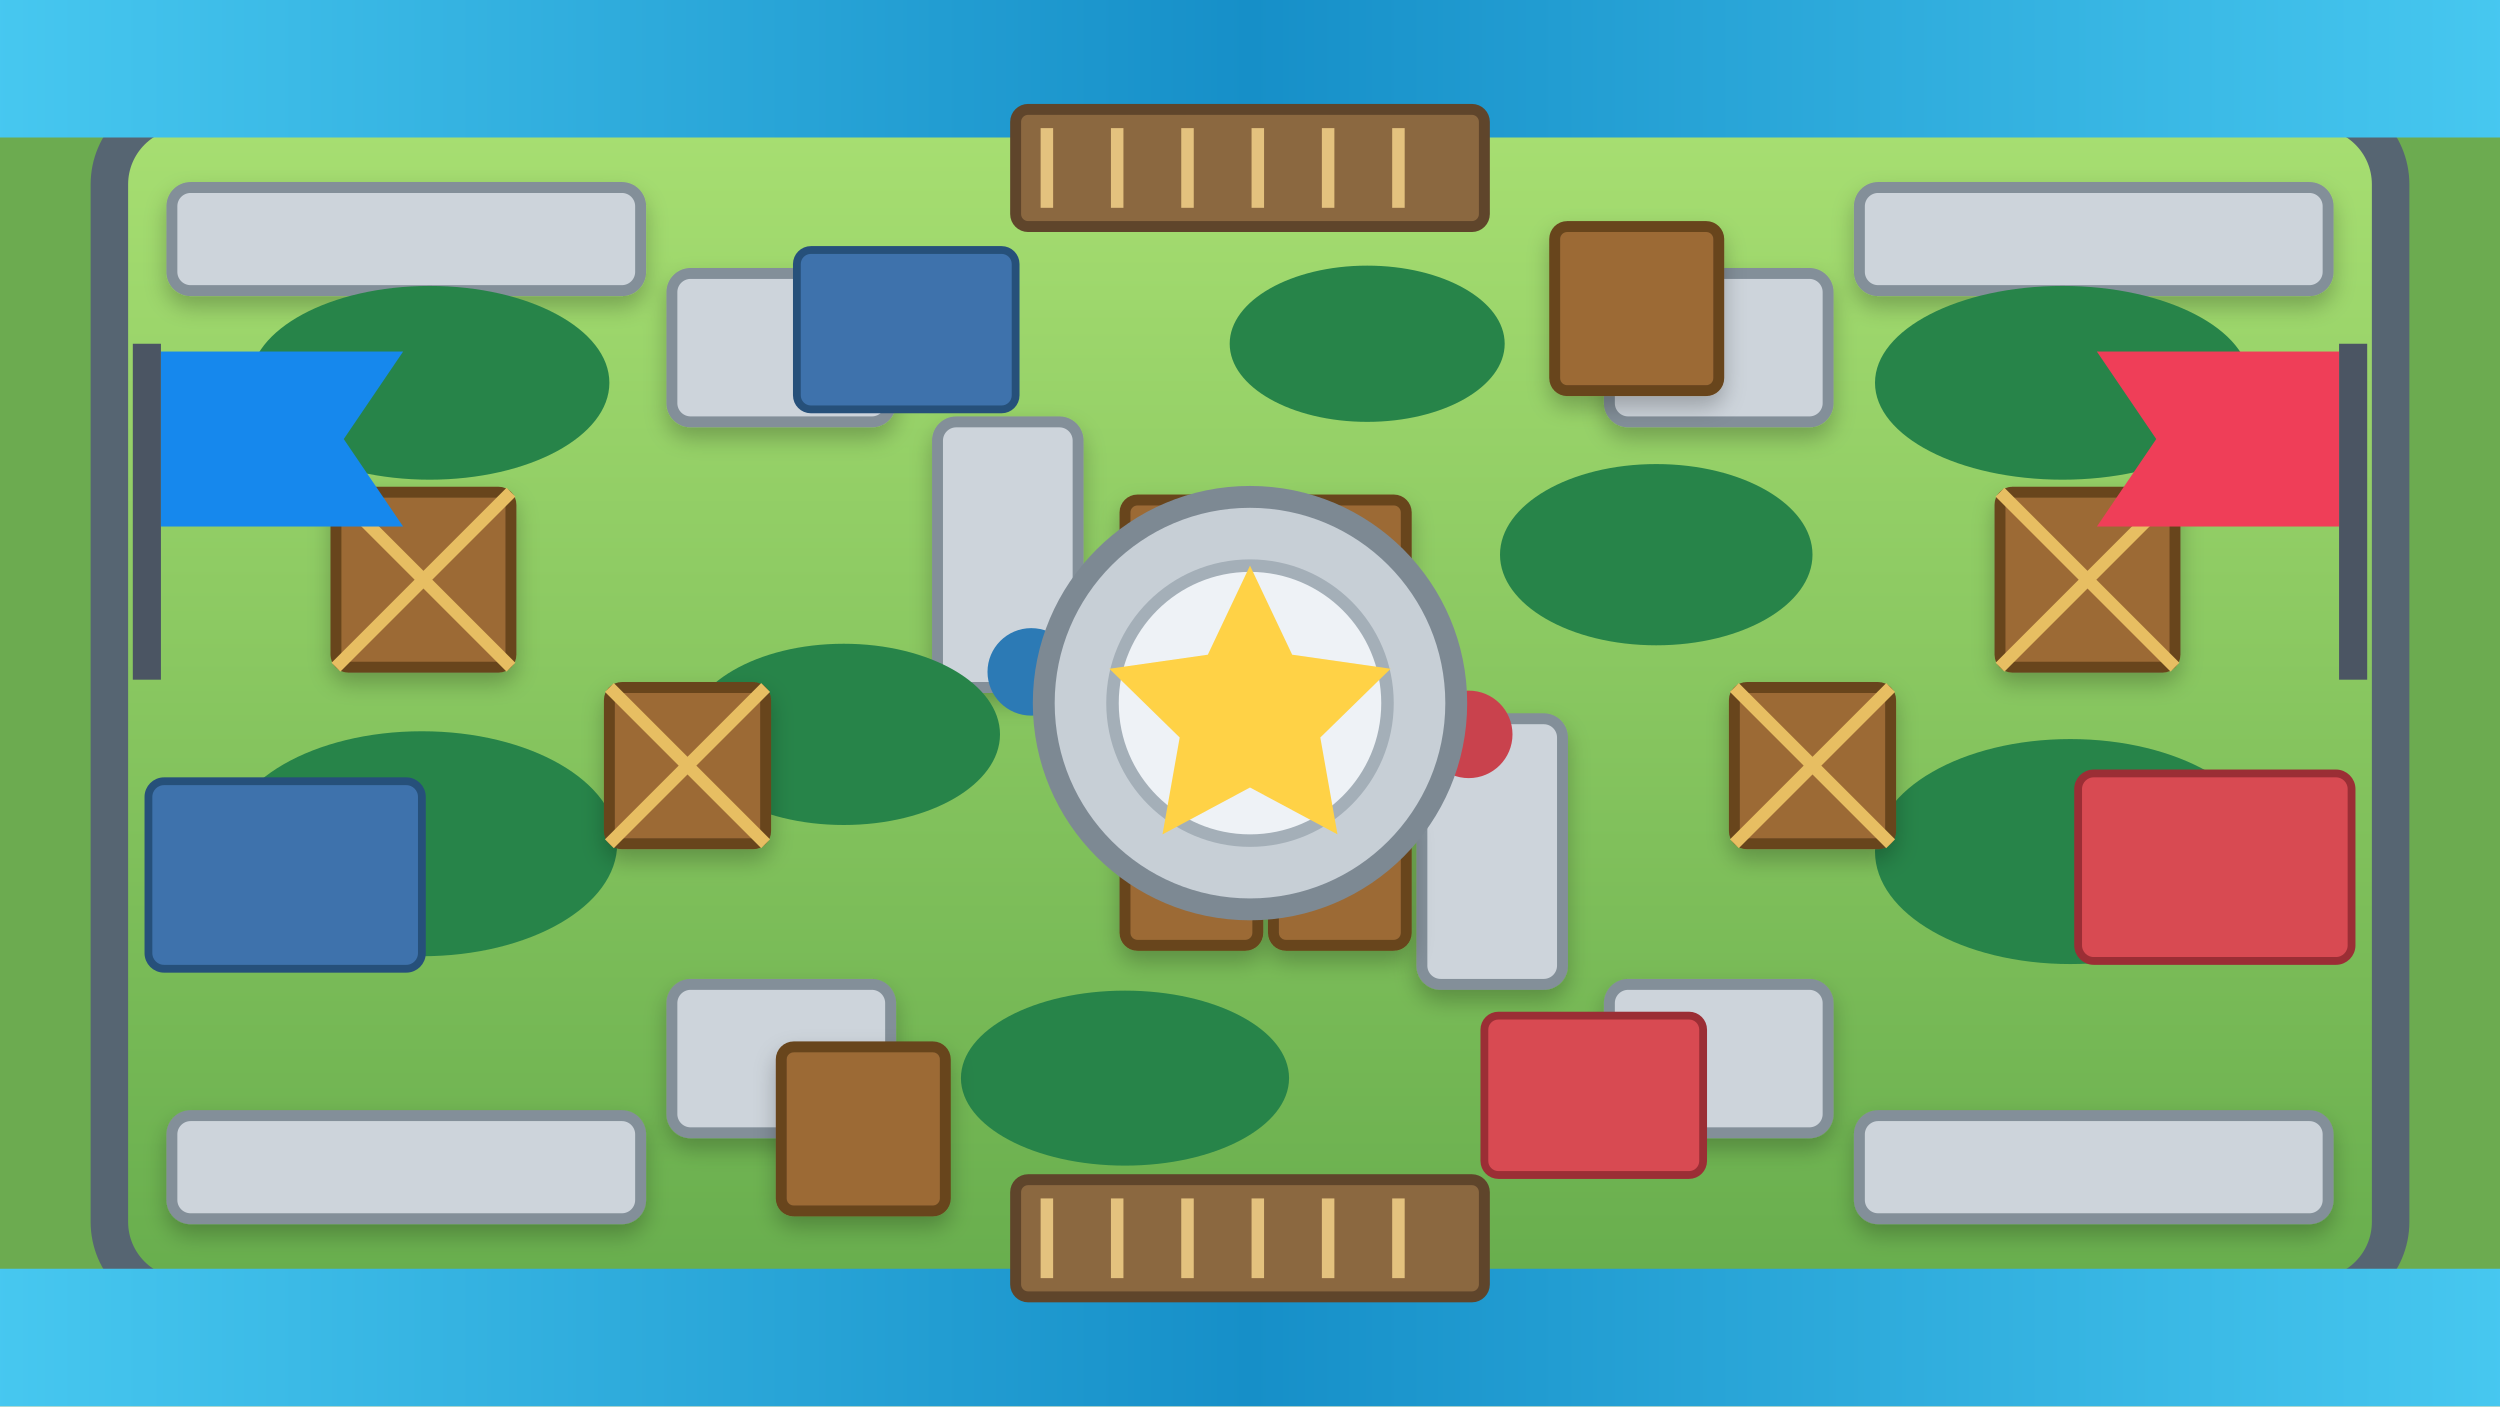
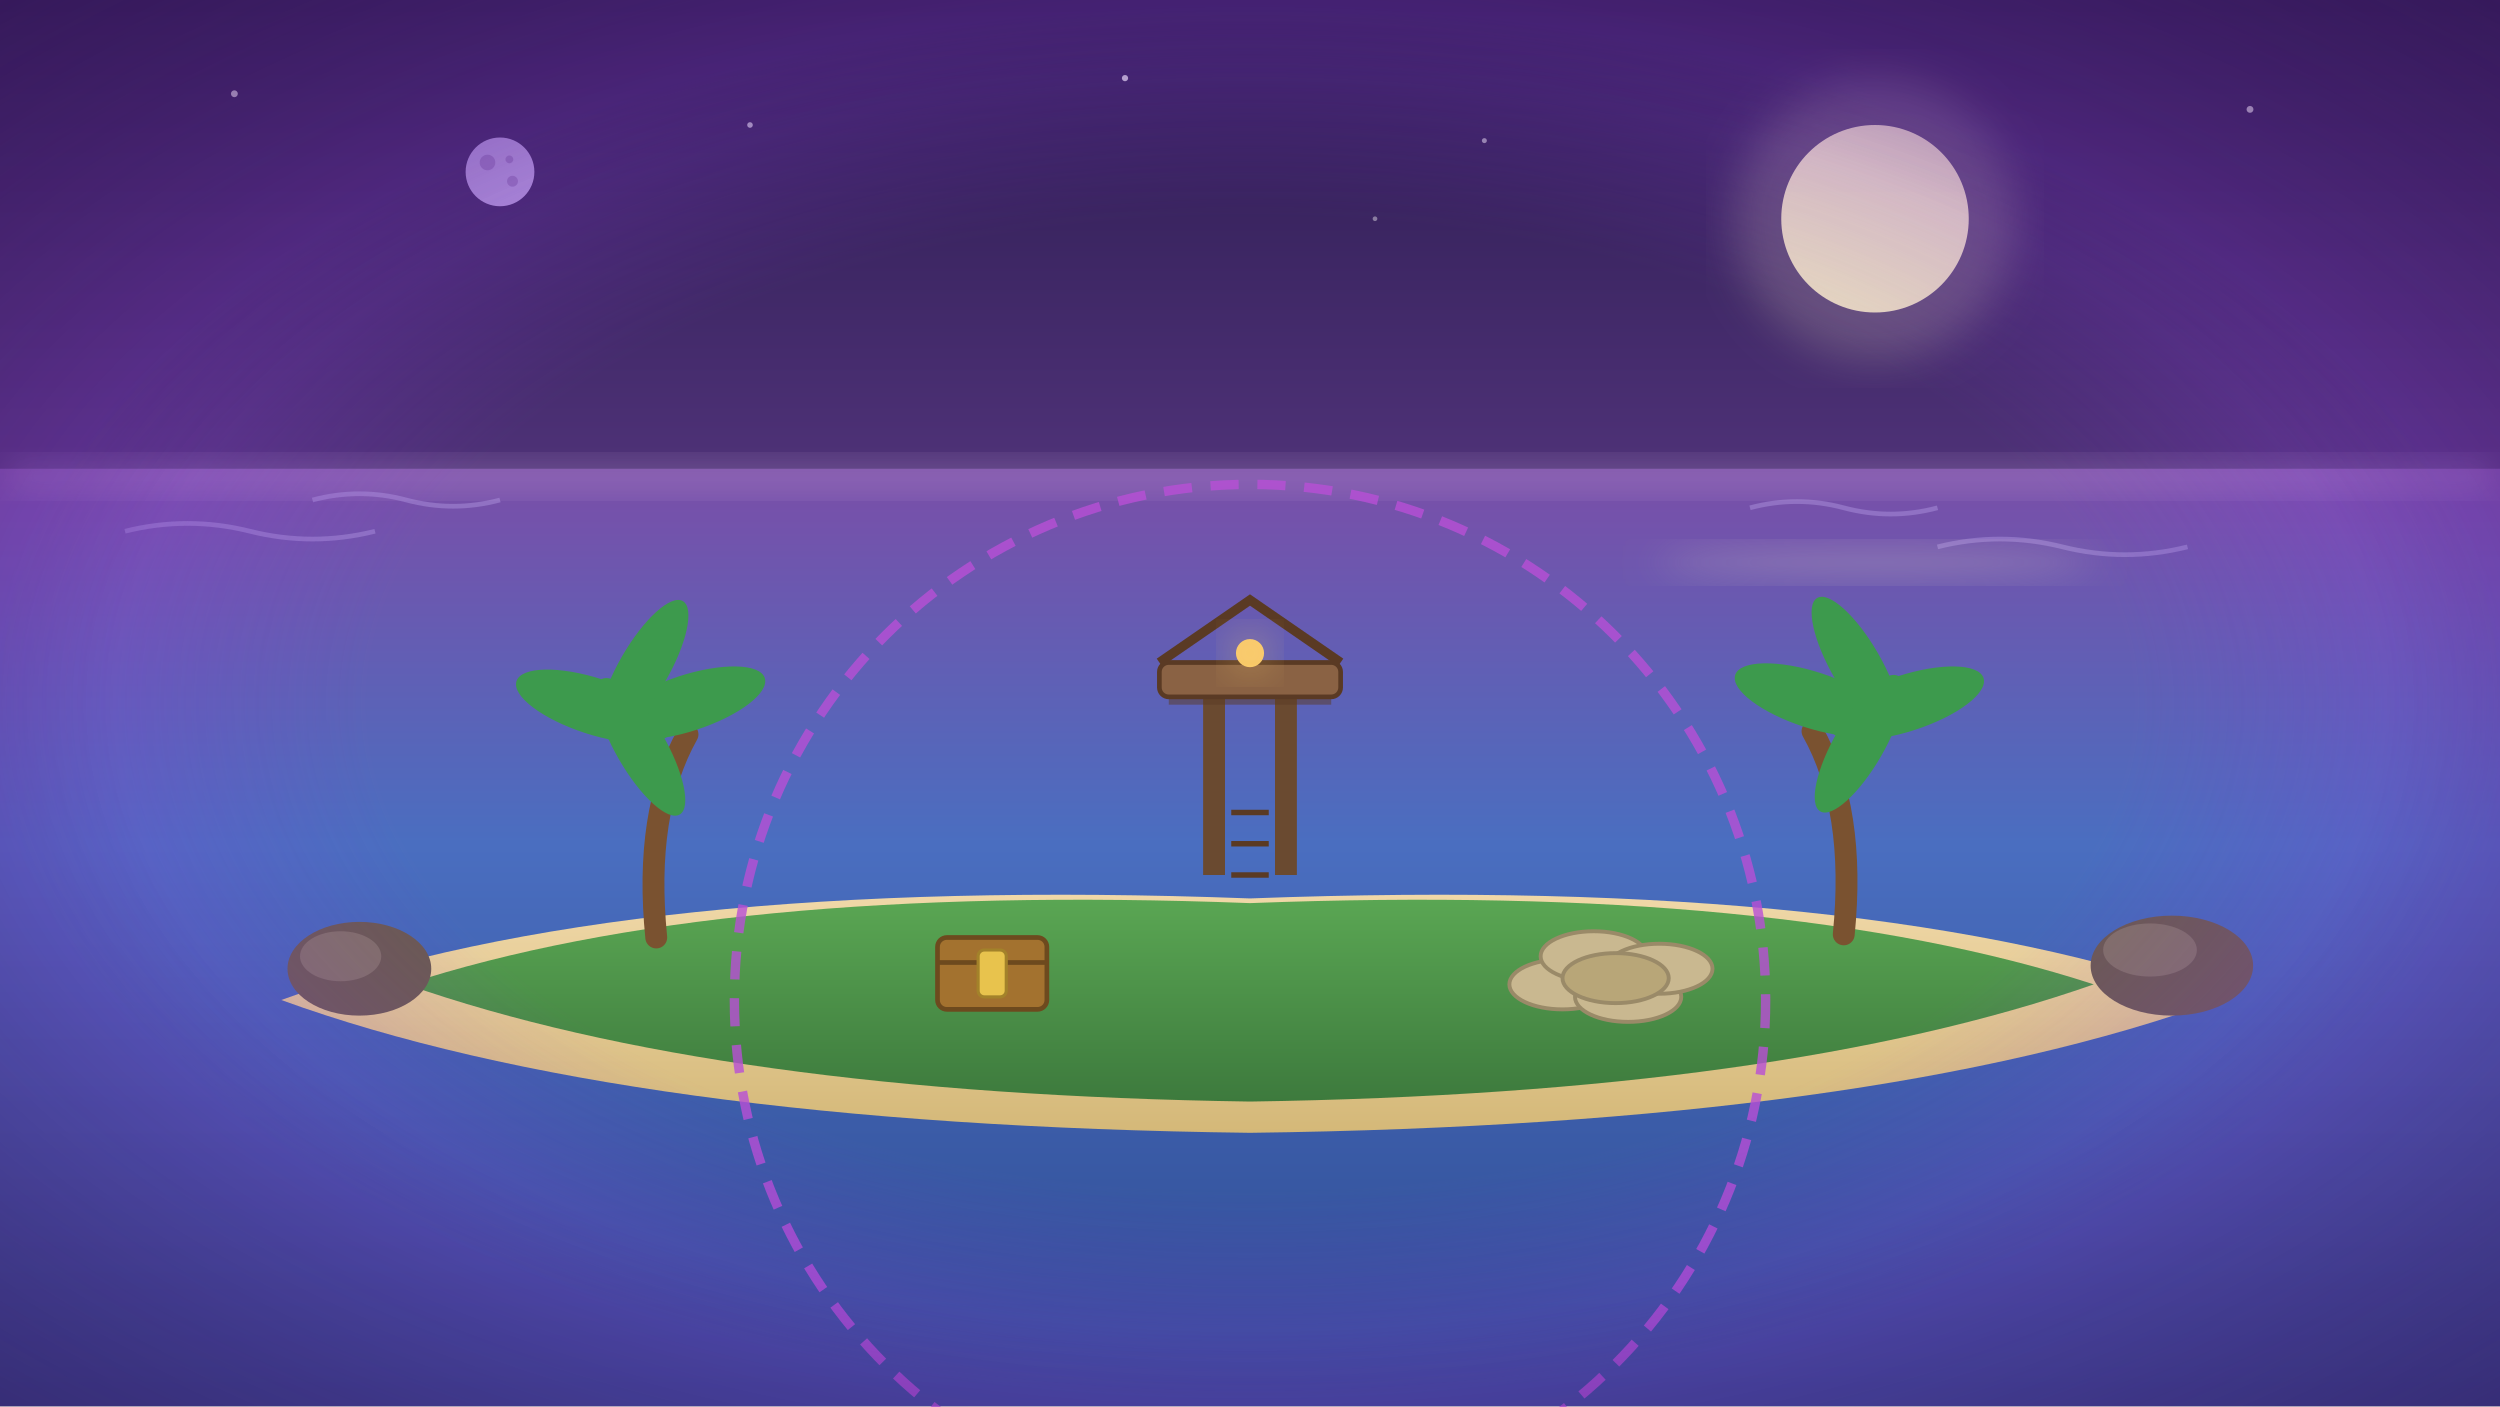
<svg xmlns="http://www.w3.org/2000/svg" viewBox="0 0 1600 900">
  <defs>
+     <linearGradient id="sky" x1="0" y1="0" x2="0" y2="1">
+       <stop offset="0" stop-color="#2a1a4e" />
+       <stop offset=".45" stop-color="#5b3a86" />
+       <stop offset=".8" stop-color="#c56a9a" />
+       <stop offset="1" stop-color="#f0a37c" />
+     </linearGradient>
+     <linearGradient id="sea" x1="0" y1="0" x2="0" y2="1">
+       <stop offset="0" stop-color="#7a4ea8" />
+       <stop offset=".4" stop-color="#4a6ec0" />
+       <stop offset="1" stop-color="#2c4a90" />
+     </linearGradient>
+     <linearGradient id="sand" x1="0" y1="0" x2="0" y2="1">
+       <stop offset="0" stop-color="#f0d8a8" />
+       <stop offset="1" stop-color="#d4b878" />
+     </linearGradient>
    <linearGradient id="grass" x1="0" y1="0" x2="0" y2="1">
-       <stop stop-color="#a8df72" />
-       <stop offset="1" stop-color="#67ad4d" />
+       <stop offset="0" stop-color="#5aa653" />
+       <stop offset="1" stop-color="#3d7a3d" />
    </linearGradient>
-     <linearGradient id="water" x1="0" y1="0" x2="1">
-       <stop stop-color="#47c8f0" />
-       <stop offset=".5" stop-color="#168fc8" />
-       <stop offset="1" stop-color="#47c8f0" />
-     </linearGradient>
-     <filter id="ds">
-       <feDropShadow dx="0" dy="7" stdDeviation="7" flood-opacity=".24" />
+     <radialGradient id="storm" cx=".5" cy=".5" r=".5">
+       <stop offset=".7" stop-color="#8a3ad6" stop-opacity="0" />
+       <stop offset="1" stop-color="#8a3ad6" stop-opacity=".55" />
+     </radialGradient>
+     <filter id="soft">
+       <feGaussianBlur stdDeviation="14" />
    </filter>
+     <radialGradient id="vign" cx=".5" cy=".5" r=".75">
+       <stop offset=".6" stop-color="#000" stop-opacity="0" />
+       <stop offset="1" stop-color="#1a0a30" stop-opacity=".45" />
+     </radialGradient>
  </defs>
-   <rect width="1600" height="900" fill="#6cab50" />
-   <rect x="70" y="70" width="1460" height="760" rx="48" fill="url(#grass)" stroke="#566572" stroke-width="24" />
-   <path d="M0 0h1600v88H0Z" fill="url(#water)" />
-   <path d="M0 812h1600v88H0Z" fill="url(#water)" />
-   <g fill="#8b6840" stroke="#5f452b" stroke-width="7">
-     <rect x="650" y="70" width="300" height="75" rx="8" />
-     <rect x="650" y="755" width="300" height="75" rx="8" />
+   <rect width="1600" height="900" fill="url(#sky)" />
+   <circle cx="1200" cy="140" r="60" fill="#f5e9c8" opacity=".9" />
+   <circle cx="1200" cy="140" r="90" fill="#f5e9c8" opacity=".2" filter="url(#soft)" />
+   <g opacity=".85">
+     <circle cx="320" cy="110" r="22" fill="#c8b0f0" />
+     <circle cx="312" cy="104" r="5" fill="#a88ad0" />
+     <circle cx="328" cy="116" r="3.5" fill="#a88ad0" />
+     <circle cx="326" cy="102" r="2.5" fill="#a88ad0" />
  </g>
-   <g stroke="#e4c27e" stroke-width="8">
-     <line x1="670" y1="82" x2="670" y2="133" />
-     <line x1="715" y1="82" x2="715" y2="133" />
-     <line x1="760" y1="82" x2="760" y2="133" />
-     <line x1="805" y1="82" x2="805" y2="133" />
-     <line x1="850" y1="82" x2="850" y2="133" />
-     <line x1="895" y1="82" x2="895" y2="133" />
-     <line x1="670" y1="767" x2="670" y2="818" />
-     <line x1="715" y1="767" x2="715" y2="818" />
-     <line x1="760" y1="767" x2="760" y2="818" />
-     <line x1="805" y1="767" x2="805" y2="818" />
-     <line x1="850" y1="767" x2="850" y2="818" />
-     <line x1="895" y1="767" x2="895" y2="818" />
+   <g fill="#fff">
+     <circle cx="150" cy="60" r="2.2" opacity=".8" />
+     <circle cx="480" cy="80" r="1.8" opacity=".6" />
+     <circle cx="720" cy="50" r="2" opacity=".7" />
+     <circle cx="950" cy="90" r="1.6" opacity=".5" />
+     <circle cx="1440" cy="70" r="2.2" opacity=".8" />
+     <circle cx="880" cy="140" r="1.5" opacity=".4" />
  </g>
-   <g fill="#cdd4db" stroke="#838f99" stroke-width="7" filter="url(#ds)">
-     <rect x="110" y="120" width="300" height="66" rx="12" />
-     <rect x="1190" y="120" width="300" height="66" rx="12" />
-     <rect x="110" y="714" width="300" height="66" rx="12" />
-     <rect x="1190" y="714" width="300" height="66" rx="12" />
-     <rect x="430" y="175" width="140" height="95" rx="12" />
-     <rect x="1030" y="175" width="140" height="95" rx="12" />
-     <rect x="430" y="630" width="140" height="95" rx="12" />
-     <rect x="1030" y="630" width="140" height="95" rx="12" />
-     <rect x="600" y="270" width="90" height="170" rx="12" />
-     <rect x="910" y="460" width="90" height="170" rx="12" />
+   <rect y="300" width="1600" height="600" fill="url(#sea)" />
+   <rect y="292" width="1600" height="26" fill="#c8a8d8" opacity=".3" filter="url(#soft)" />
+   <g stroke="#b8a0e8" stroke-width="3" opacity=".4" fill="none">
+     <path d="M80 340q40 -10 80 0t80 0" />
+     <path d="M1240 350q40 -10 80 0t80 0" />
+     <path d="M200 320q30 -8 60 0t60 0" />
+     <path d="M1120 325q30 -8 60 0t60 0" />
  </g>
-   <g fill="#278449">
-     <ellipse cx="275" cy="245" rx="115" ry="62" />
-     <ellipse cx="1320" cy="245" rx="120" ry="62" />
-     <ellipse cx="270" cy="540" rx="125" ry="72" />
-     <ellipse cx="1325" cy="545" rx="125" ry="72" />
-     <ellipse cx="540" cy="470" rx="100" ry="58" />
-     <ellipse cx="1060" cy="355" rx="100" ry="58" />
-     <ellipse cx="720" cy="690" rx="105" ry="56" />
-     <ellipse cx="875" cy="220" rx="88" ry="50" />
+   <ellipse cx="1200" cy="360" rx="140" ry="12" fill="#f5e9c8" opacity=".25" filter="url(#soft)" />
+   <path d="M180 640 Q400 560 800 575 Q1200 560 1420 640 Q1200 720 800 725 Q400 720 180 640 Z" fill="url(#sand)" />
+   <path d="M260 630 Q460 565 800 578 Q1140 565 1340 630 Q1140 700 800 705 Q460 700 260 630 Z" fill="url(#grass)" />
+   <g fill="#6a5a50">
+     <g>
+       <ellipse cx="230" cy="620" rx="46" ry="30" />
+       <ellipse cx="218" cy="612" rx="26" ry="16" fill="#8a7a6e" opacity=".7" />
+       <ellipse cx="1390" cy="618" rx="52" ry="32" />
+       <ellipse cx="1376" cy="608" rx="30" ry="17" fill="#8a7a6e" opacity=".7" />
+     </g>
  </g>
-   <g fill="#9c6b35" stroke="#68451f" stroke-width="7" filter="url(#ds)">
-     <rect x="215" y="315" width="112" height="112" rx="8" />
-     <rect x="1280" y="315" width="112" height="112" rx="8" />
-     <rect x="390" y="440" width="100" height="100" rx="8" />
-     <rect x="1110" y="440" width="100" height="100" rx="8" />
-     <rect x="720" y="320" width="85" height="85" rx="8" />
-     <rect x="815" y="320" width="85" height="85" rx="8" />
-     <rect x="720" y="520" width="85" height="85" rx="8" />
-     <rect x="815" y="520" width="85" height="85" rx="8" />
-     <rect x="500" y="670" width="105" height="105" rx="8" />
-     <rect x="995" y="145" width="105" height="105" rx="8" />
+   <g>
+     <path d="M420 600q-8 -80 20 -130" stroke="#7a5230" stroke-width="14" fill="none" stroke-linecap="round" />
+     <g fill="#3d9a4d">
+       <ellipse cx="440" cy="450" rx="52" ry="18" transform="rotate(-18 440 450)" />
+       <ellipse cx="380" cy="452" rx="52" ry="18" transform="rotate(18 380 452)" />
+       <ellipse cx="412" cy="428" rx="50" ry="16" transform="rotate(-60 412 428)" />
+       <ellipse cx="410" cy="478" rx="50" ry="16" transform="rotate(60 410 478)" />
+     </g>
+     <path d="M1180 598q8 -80 -20 -130" stroke="#7a5230" stroke-width="14" fill="none" stroke-linecap="round" />
+     <g fill="#3d9a4d">
+       <ellipse cx="1160" cy="448" rx="52" ry="18" transform="rotate(18 1160 448)" />
+       <ellipse cx="1220" cy="450" rx="52" ry="18" transform="rotate(-18 1220 450)" />
+       <ellipse cx="1188" cy="426" rx="50" ry="16" transform="rotate(60 1188 426)" />
+       <ellipse cx="1190" cy="476" rx="50" ry="16" transform="rotate(-60 1190 476)" />
+     </g>
  </g>
-   <g stroke="#e7be62" stroke-width="8">
-     <path d="M215 315l112 112M327 315l-112 112M1280 315l112 112M1392 315l-112 112M390 440l100 100M490 440l-100 100M1110 440l100 100M1210 440l-100 100" />
+   <g>
+     <rect x="770" y="440" width="14" height="120" fill="#6a4a30" />
+     <rect x="816" y="440" width="14" height="120" fill="#6a4a30" />
+     <rect x="742" y="424" width="116" height="22" rx="6" fill="#8a6244" stroke="#5a3a24" stroke-width="3" />
+     <path d="M742 424l58 -40 58 40" fill="none" stroke="#5a3a24" stroke-width="6" />
+     <rect x="748" y="446" width="104" height="5" fill="#5a3a24" opacity=".5" />
+     <circle cx="800" cy="418" r="9" fill="#ffcf6a" opacity=".95" />
+     <circle cx="800" cy="418" r="18" fill="#ffcf6a" opacity=".25" filter="url(#soft)" />
+     <g stroke="#5a3a24" stroke-width="3.5">
+       <path d="M788 560h24M788 540h24M788 520h24" />
+     </g>
  </g>
-   <g fill="#3e72ac" stroke="#26507a" stroke-width="5">
-     <rect x="95" y="500" width="175" height="120" rx="10" />
-     <rect x="510" y="160" width="140" height="102" rx="9" />
+   <g>
+     <rect x="600" y="600" width="70" height="46" rx="6" fill="#a3722f" stroke="#6d4a1e" stroke-width="3" />
+     <path d="M600 616h70" stroke="#6d4a1e" stroke-width="3" />
+     <rect x="626" y="608" width="18" height="30" rx="4" fill="#e8c34d" stroke="#a3822a" stroke-width="2" />
  </g>
-   <g fill="#d84a52" stroke="#9b2e35" stroke-width="5">
-     <rect x="1330" y="495" width="175" height="120" rx="10" />
-     <rect x="950" y="650" width="140" height="102" rx="9" />
+   <g fill="#c9b890" stroke="#9a8a68" stroke-width="2.5">
+     <ellipse cx="1000" cy="630" rx="34" ry="16" />
+     <ellipse cx="1042" cy="638" rx="34" ry="16" />
+     <ellipse cx="1020" cy="612" rx="34" ry="16" />
+     <ellipse cx="1062" cy="620" rx="34" ry="16" />
+     <ellipse cx="1034" cy="626" rx="34" ry="16" fill="#b8a678" />
  </g>
-   <g fill="#2c7ab5">
-     <circle cx="660" cy="430" r="28" />
-     <circle cx="695" cy="430" r="28" />
-   </g>
-   <g fill="#c9424d">
-     <circle cx="905" cy="470" r="28" />
-     <circle cx="940" cy="470" r="28" />
-   </g>
-   <circle cx="800" cy="450" r="132" fill="#c7cfd6" stroke="#7d8993" stroke-width="14" />
-   <circle cx="800" cy="450" r="88" fill="#eef2f6" stroke="#a4afb8" stroke-width="8" />
-   <path d="M800 362l27 57 63 9-45 44 11 62-56-30-56 30 11-62-45-44 63-9Z" fill="#ffd246" />
-   <g>
-     <rect x="85" y="220" width="18" height="215" fill="#4b5563" />
-     <path d="M103 225h155l-38 56 38 56H103Z" fill="#1688ed" />
-     <rect x="1497" y="220" width="18" height="215" fill="#4b5563" />
-     <path d="M1497 225h-155l38 56-38 56h155Z" fill="#ef3e58" />
-   </g>
+   <circle cx="800" cy="640" r="330" fill="none" stroke="#b84fd6" stroke-width="6" opacity=".8" stroke-dasharray="18 12" />
+   <rect width="1600" height="900" fill="url(#storm)" opacity=".6" />
+   <rect width="1600" height="900" fill="url(#vign)" />
</svg>
